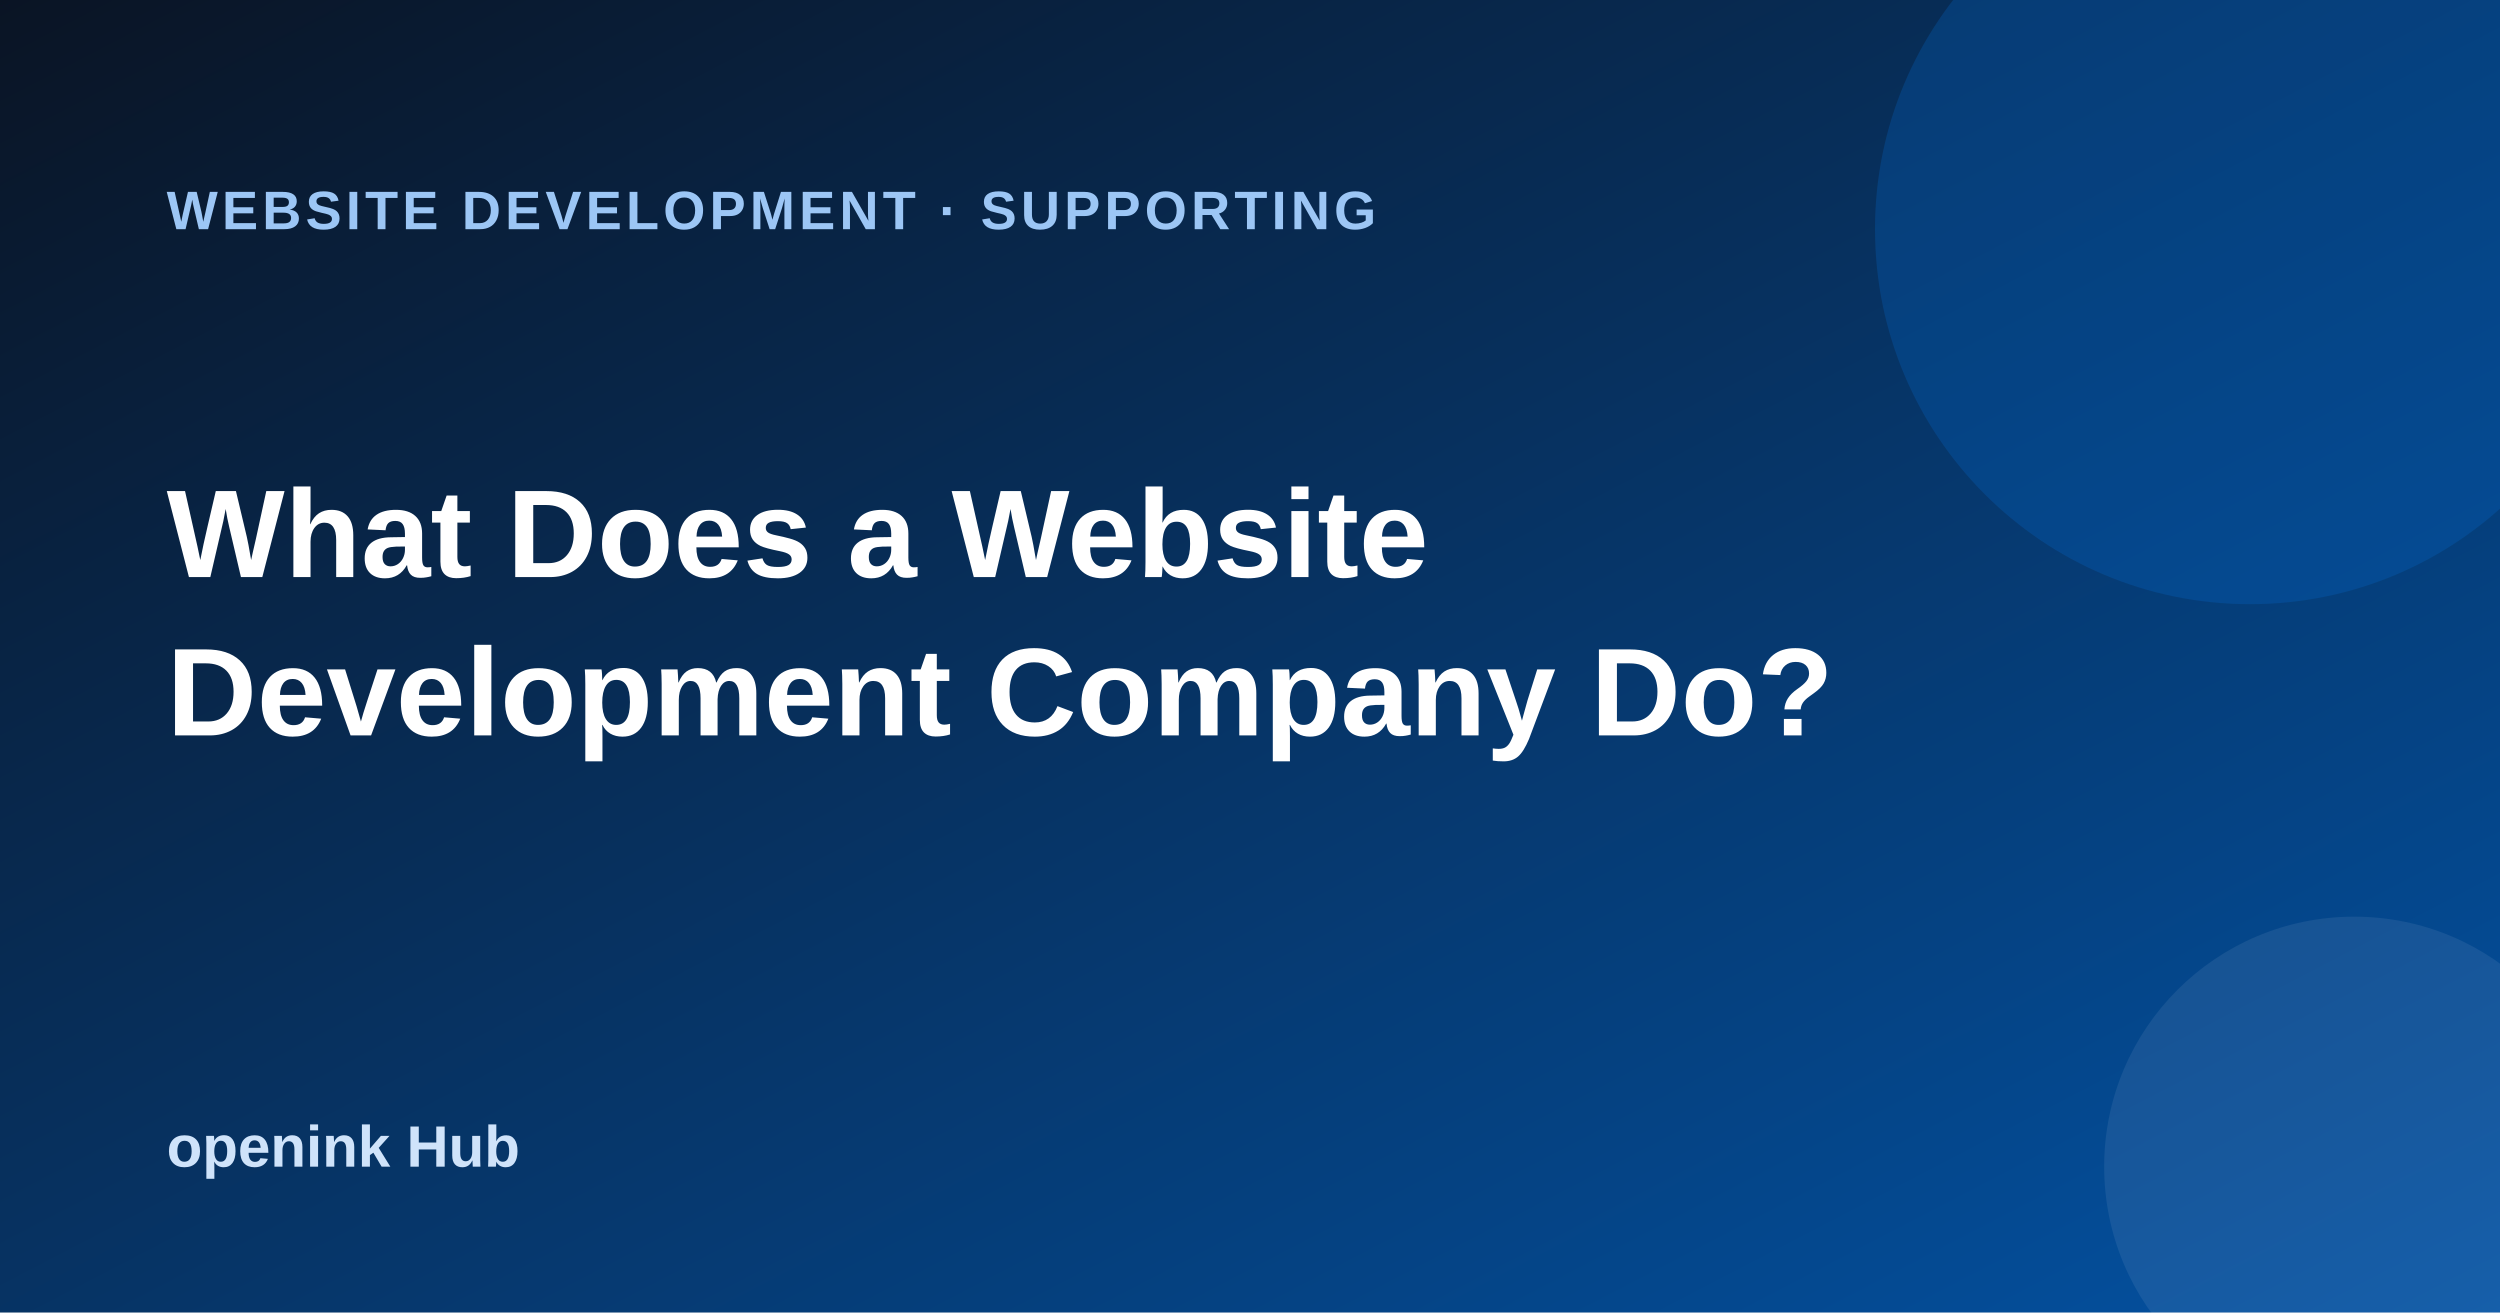
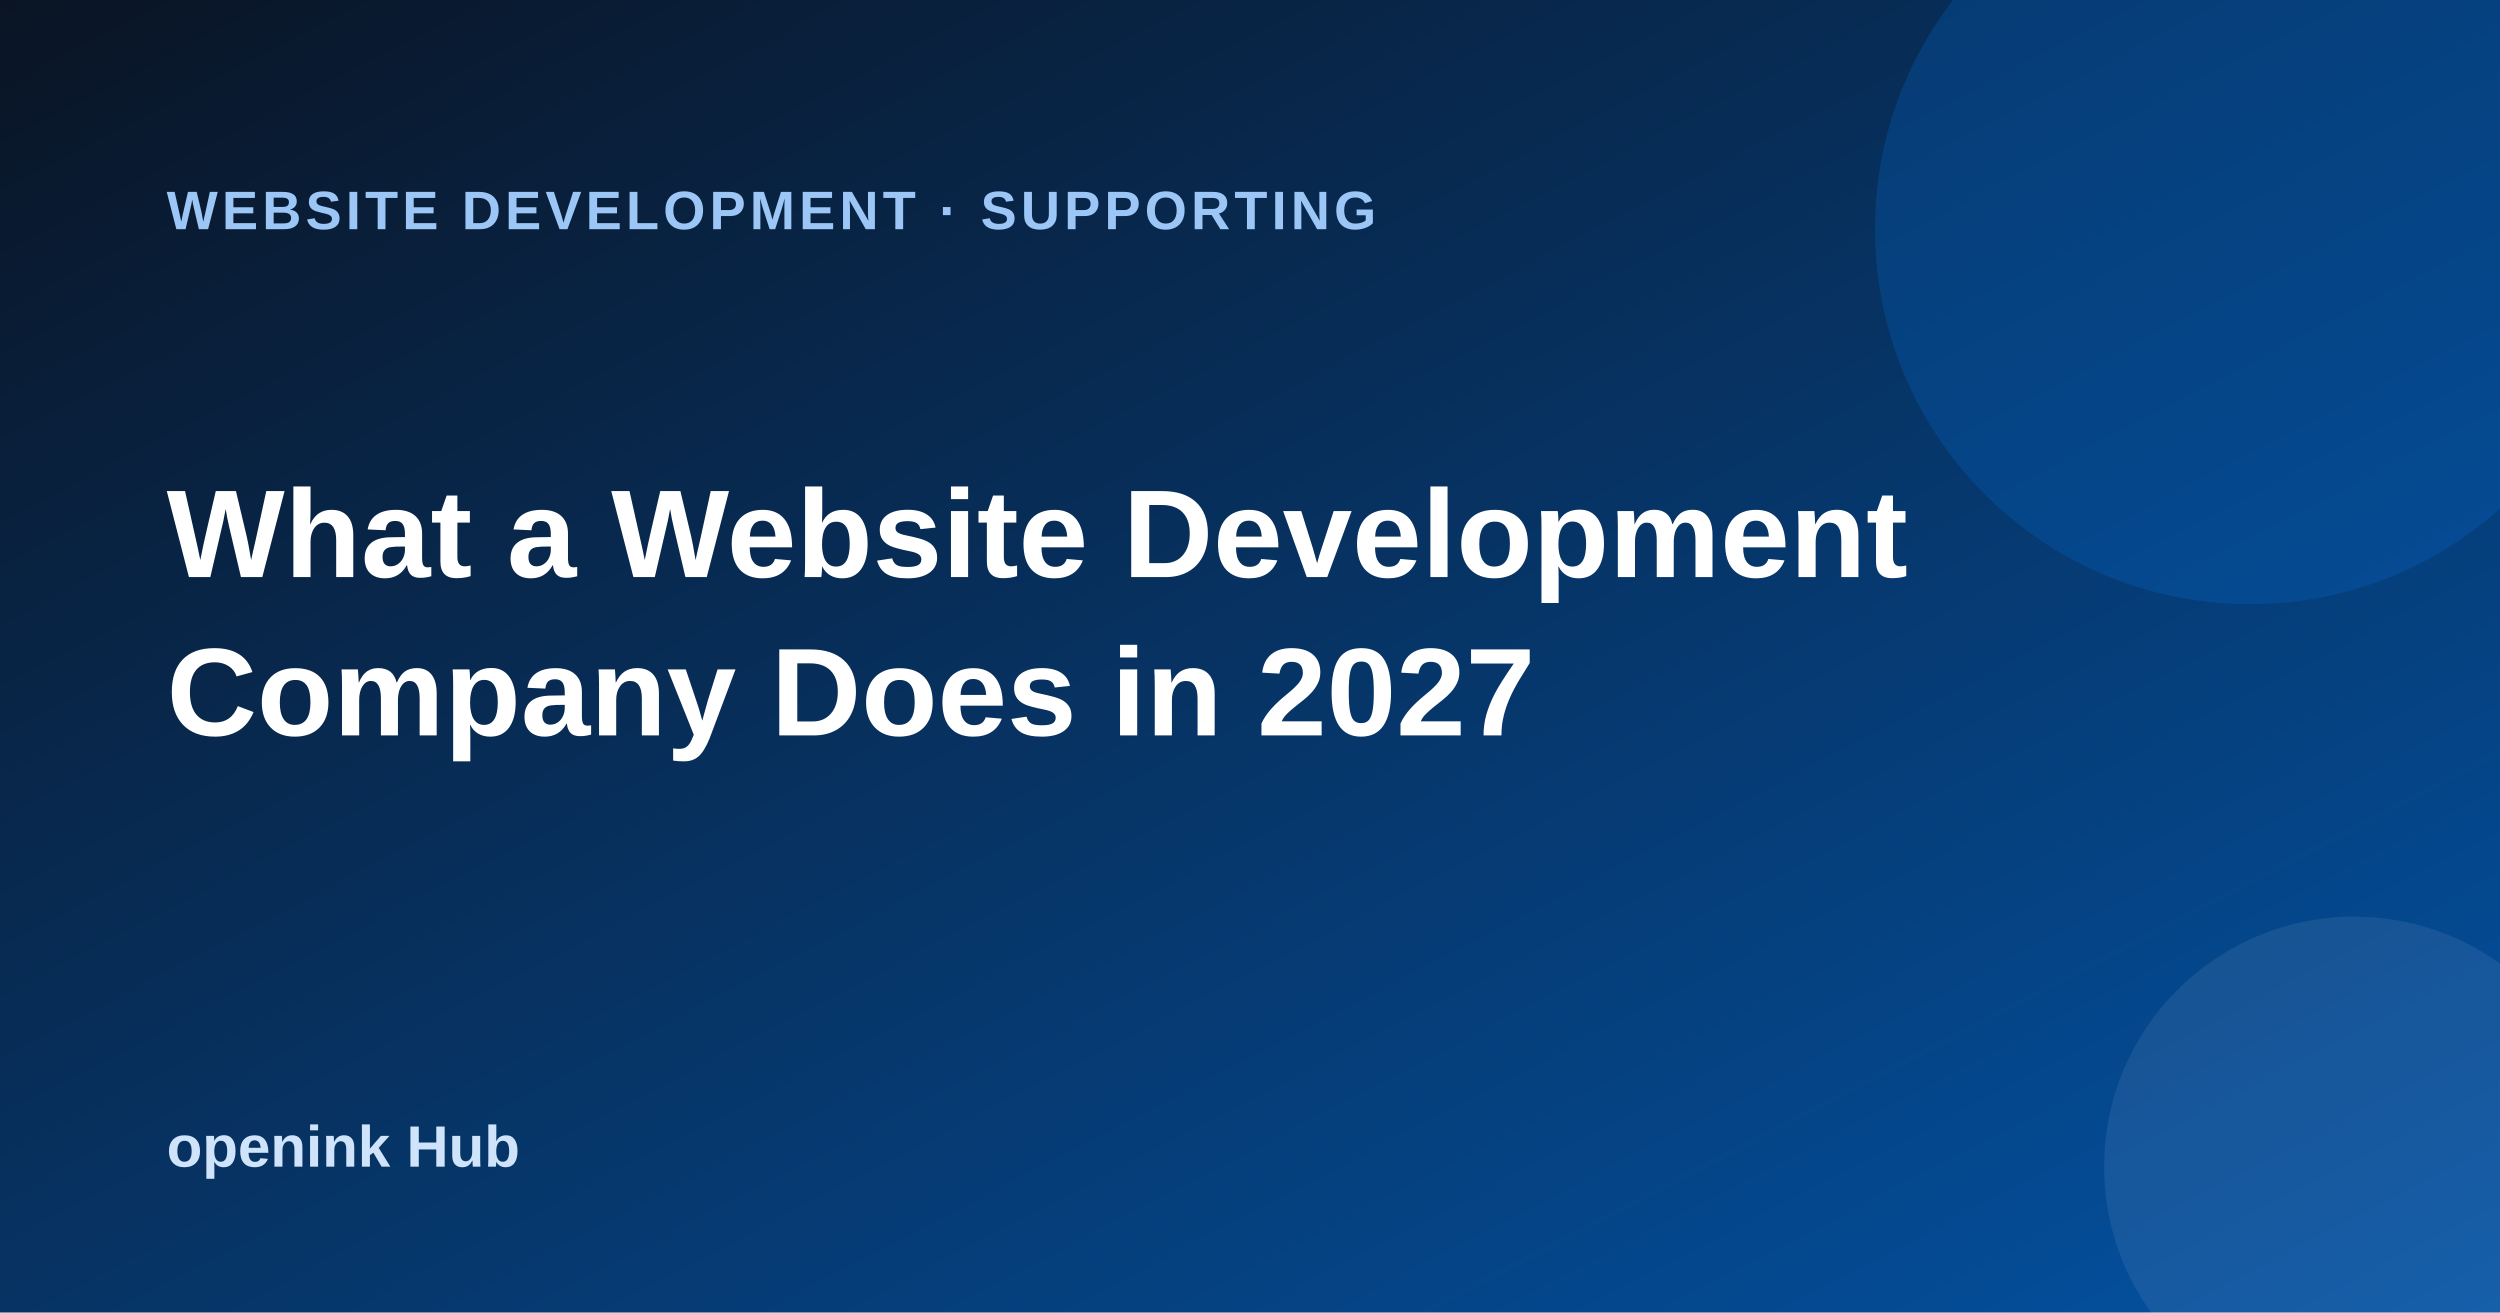
- <svg xmlns="http://www.w3.org/2000/svg" width="1200" height="630" viewBox="0 0 1200 630" role="img" aria-label="What Does a Website Development Company Do?">
+ <svg xmlns="http://www.w3.org/2000/svg" width="1200" height="630" viewBox="0 0 1200 630" role="img" aria-label="What a Website Development Company Does in 2027">
  <defs>
    <linearGradient id="g" x1="0" y1="0" x2="1" y2="1">
      <stop offset="0" stop-color="#0a1424" />
      <stop offset="1" stop-color="#0352a3" />
    </linearGradient>
  </defs>
  <rect width="1200" height="630" fill="url(#g)" />
  <circle cx="1080" cy="110" r="180" fill="#046bd2" opacity=".25" />
  <circle cx="1130" cy="560" r="120" fill="#eef5fd" opacity=".08" />
  <text x="80" y="110" fill="#9cc6f5" font-family="Segoe UI,Arial,sans-serif" font-size="26" font-weight="600" letter-spacing="2">WEBSITE DEVELOPMENT · SUPPORTING</text>
-   <text x="80" y="277" fill="#fff" font-family="Segoe UI,Arial,sans-serif" font-size="60" font-weight="700">What Does a Website</text>
-   <text x="80" y="353" fill="#fff" font-family="Segoe UI,Arial,sans-serif" font-size="60" font-weight="700">Development Company Do?</text>
+   <text x="80" y="277" fill="#fff" font-family="Segoe UI,Arial,sans-serif" font-size="60" font-weight="700">What a Website Development</text>
+   <text x="80" y="353" fill="#fff" font-family="Segoe UI,Arial,sans-serif" font-size="60" font-weight="700">Company Does in 2027</text>
  <text x="80" y="560" fill="#cfe3fa" font-family="Segoe UI,Arial,sans-serif" font-size="28" font-weight="600">openink Hub</text>
</svg>
